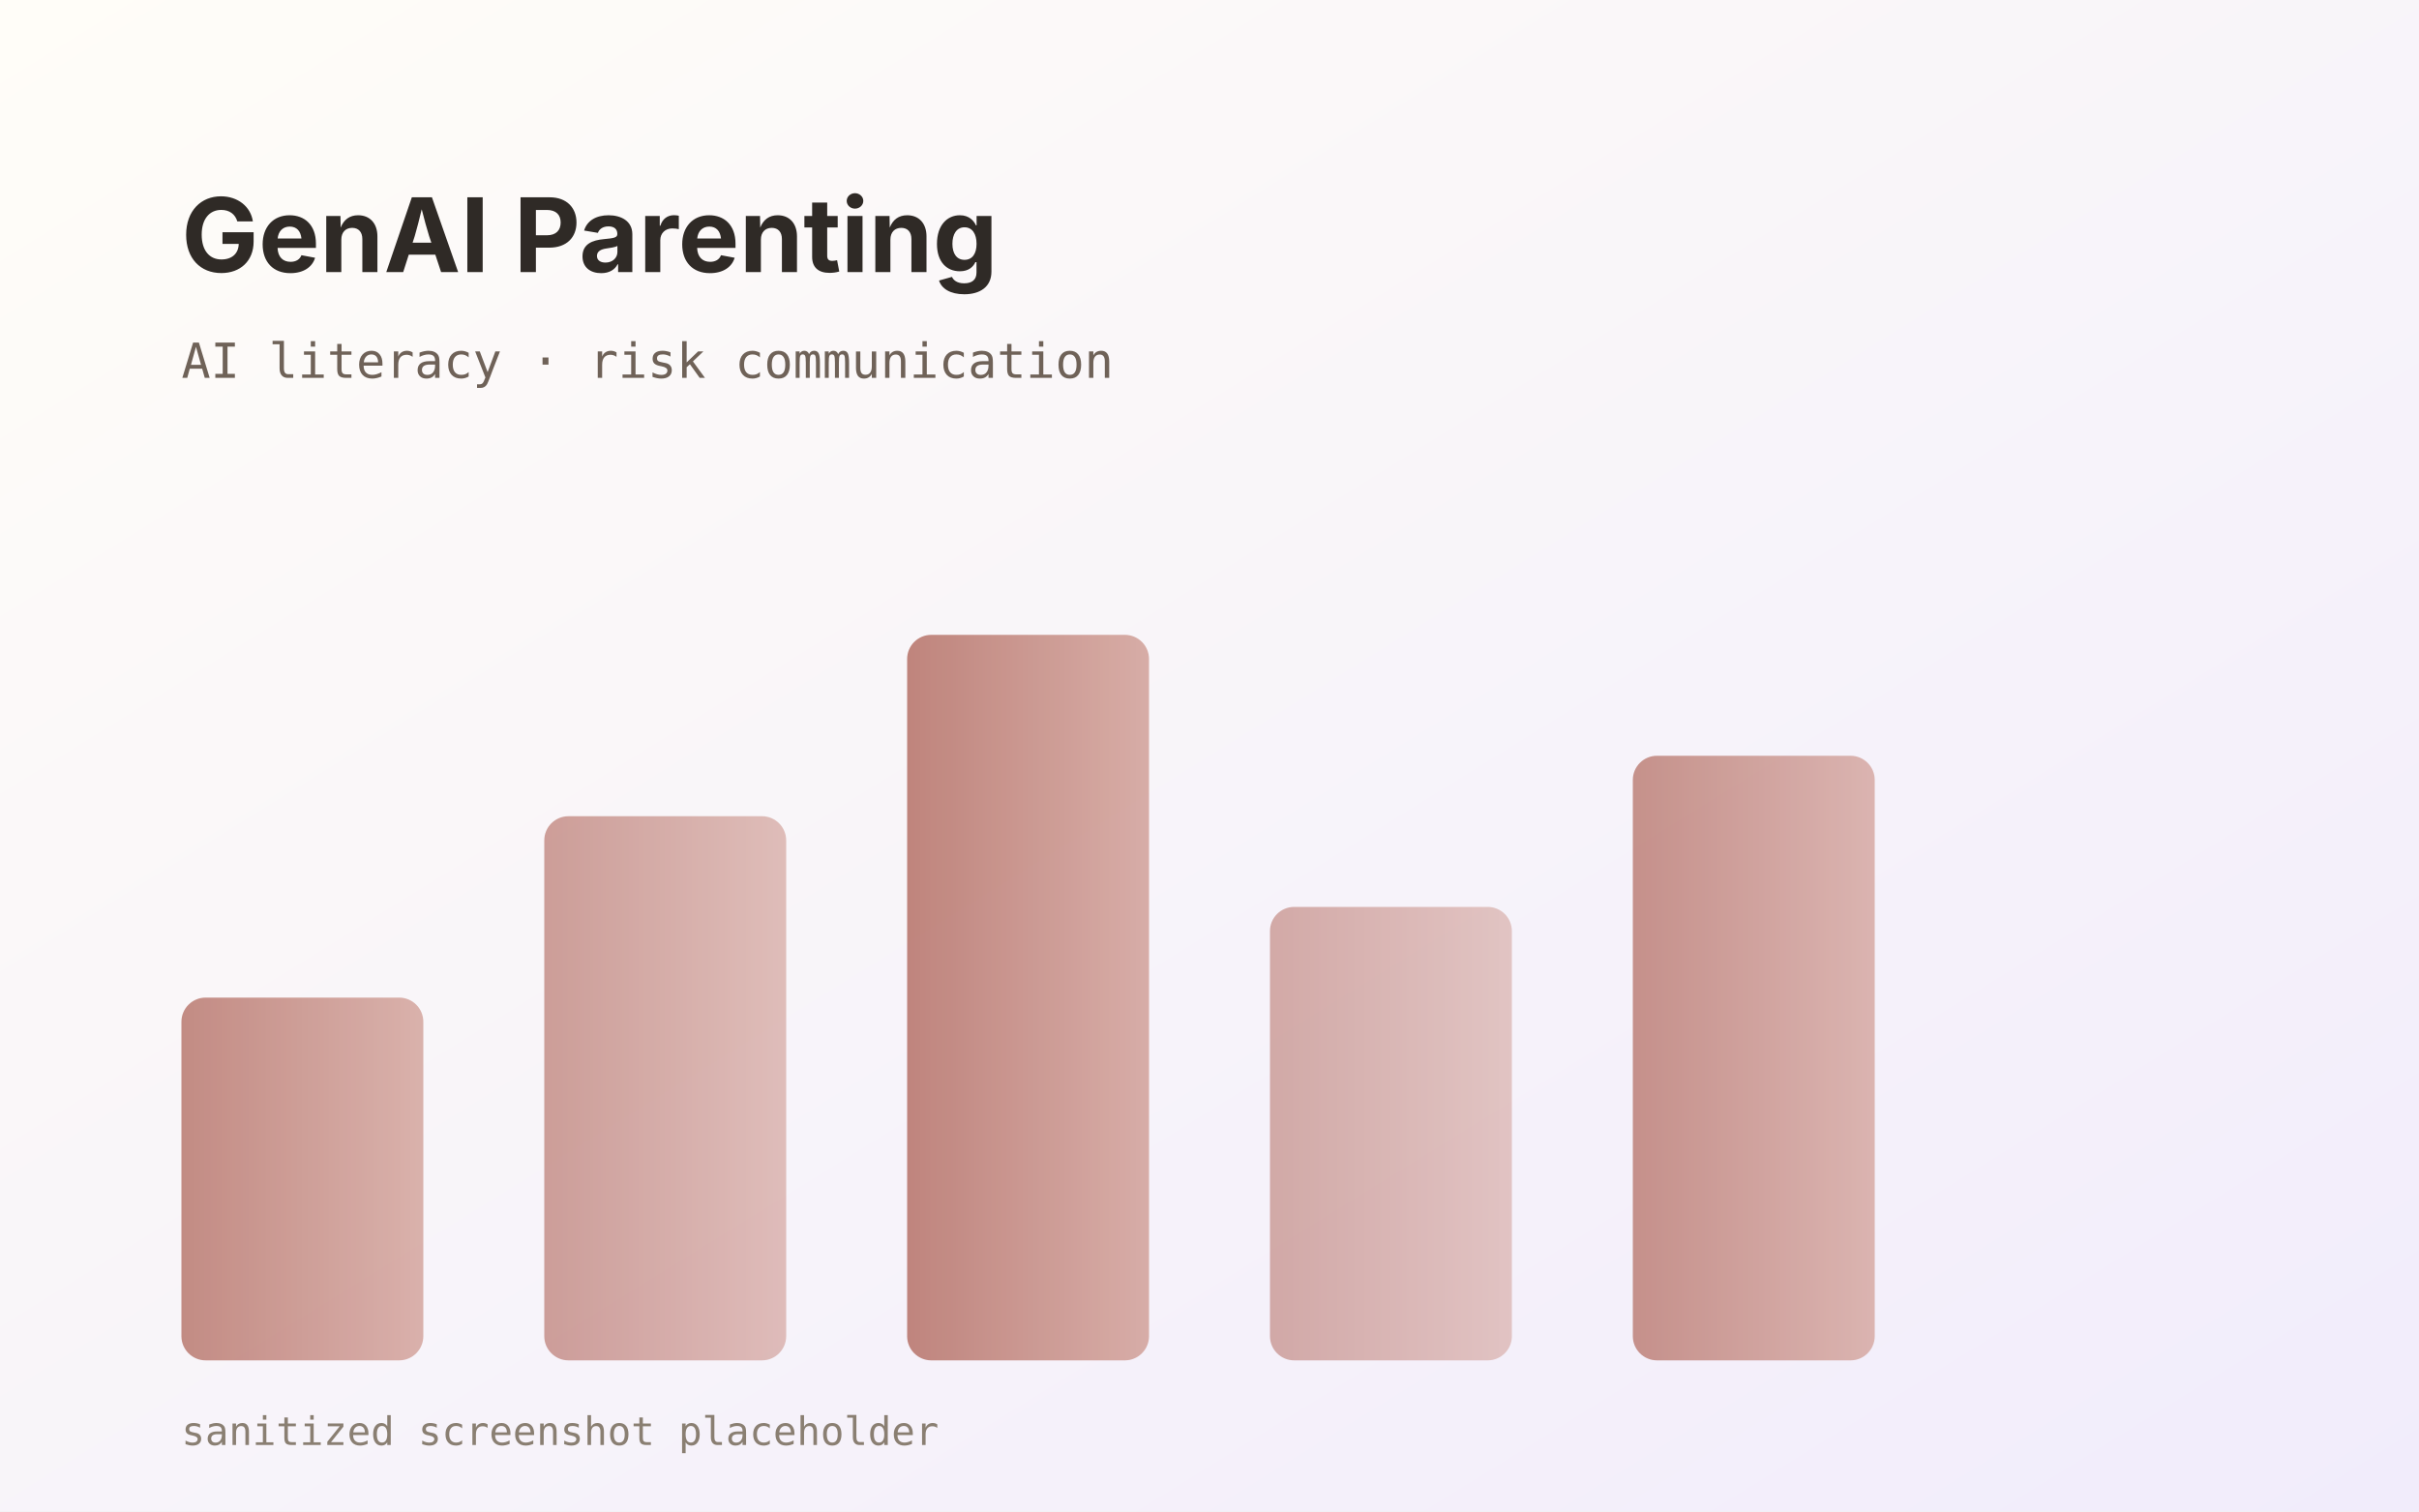
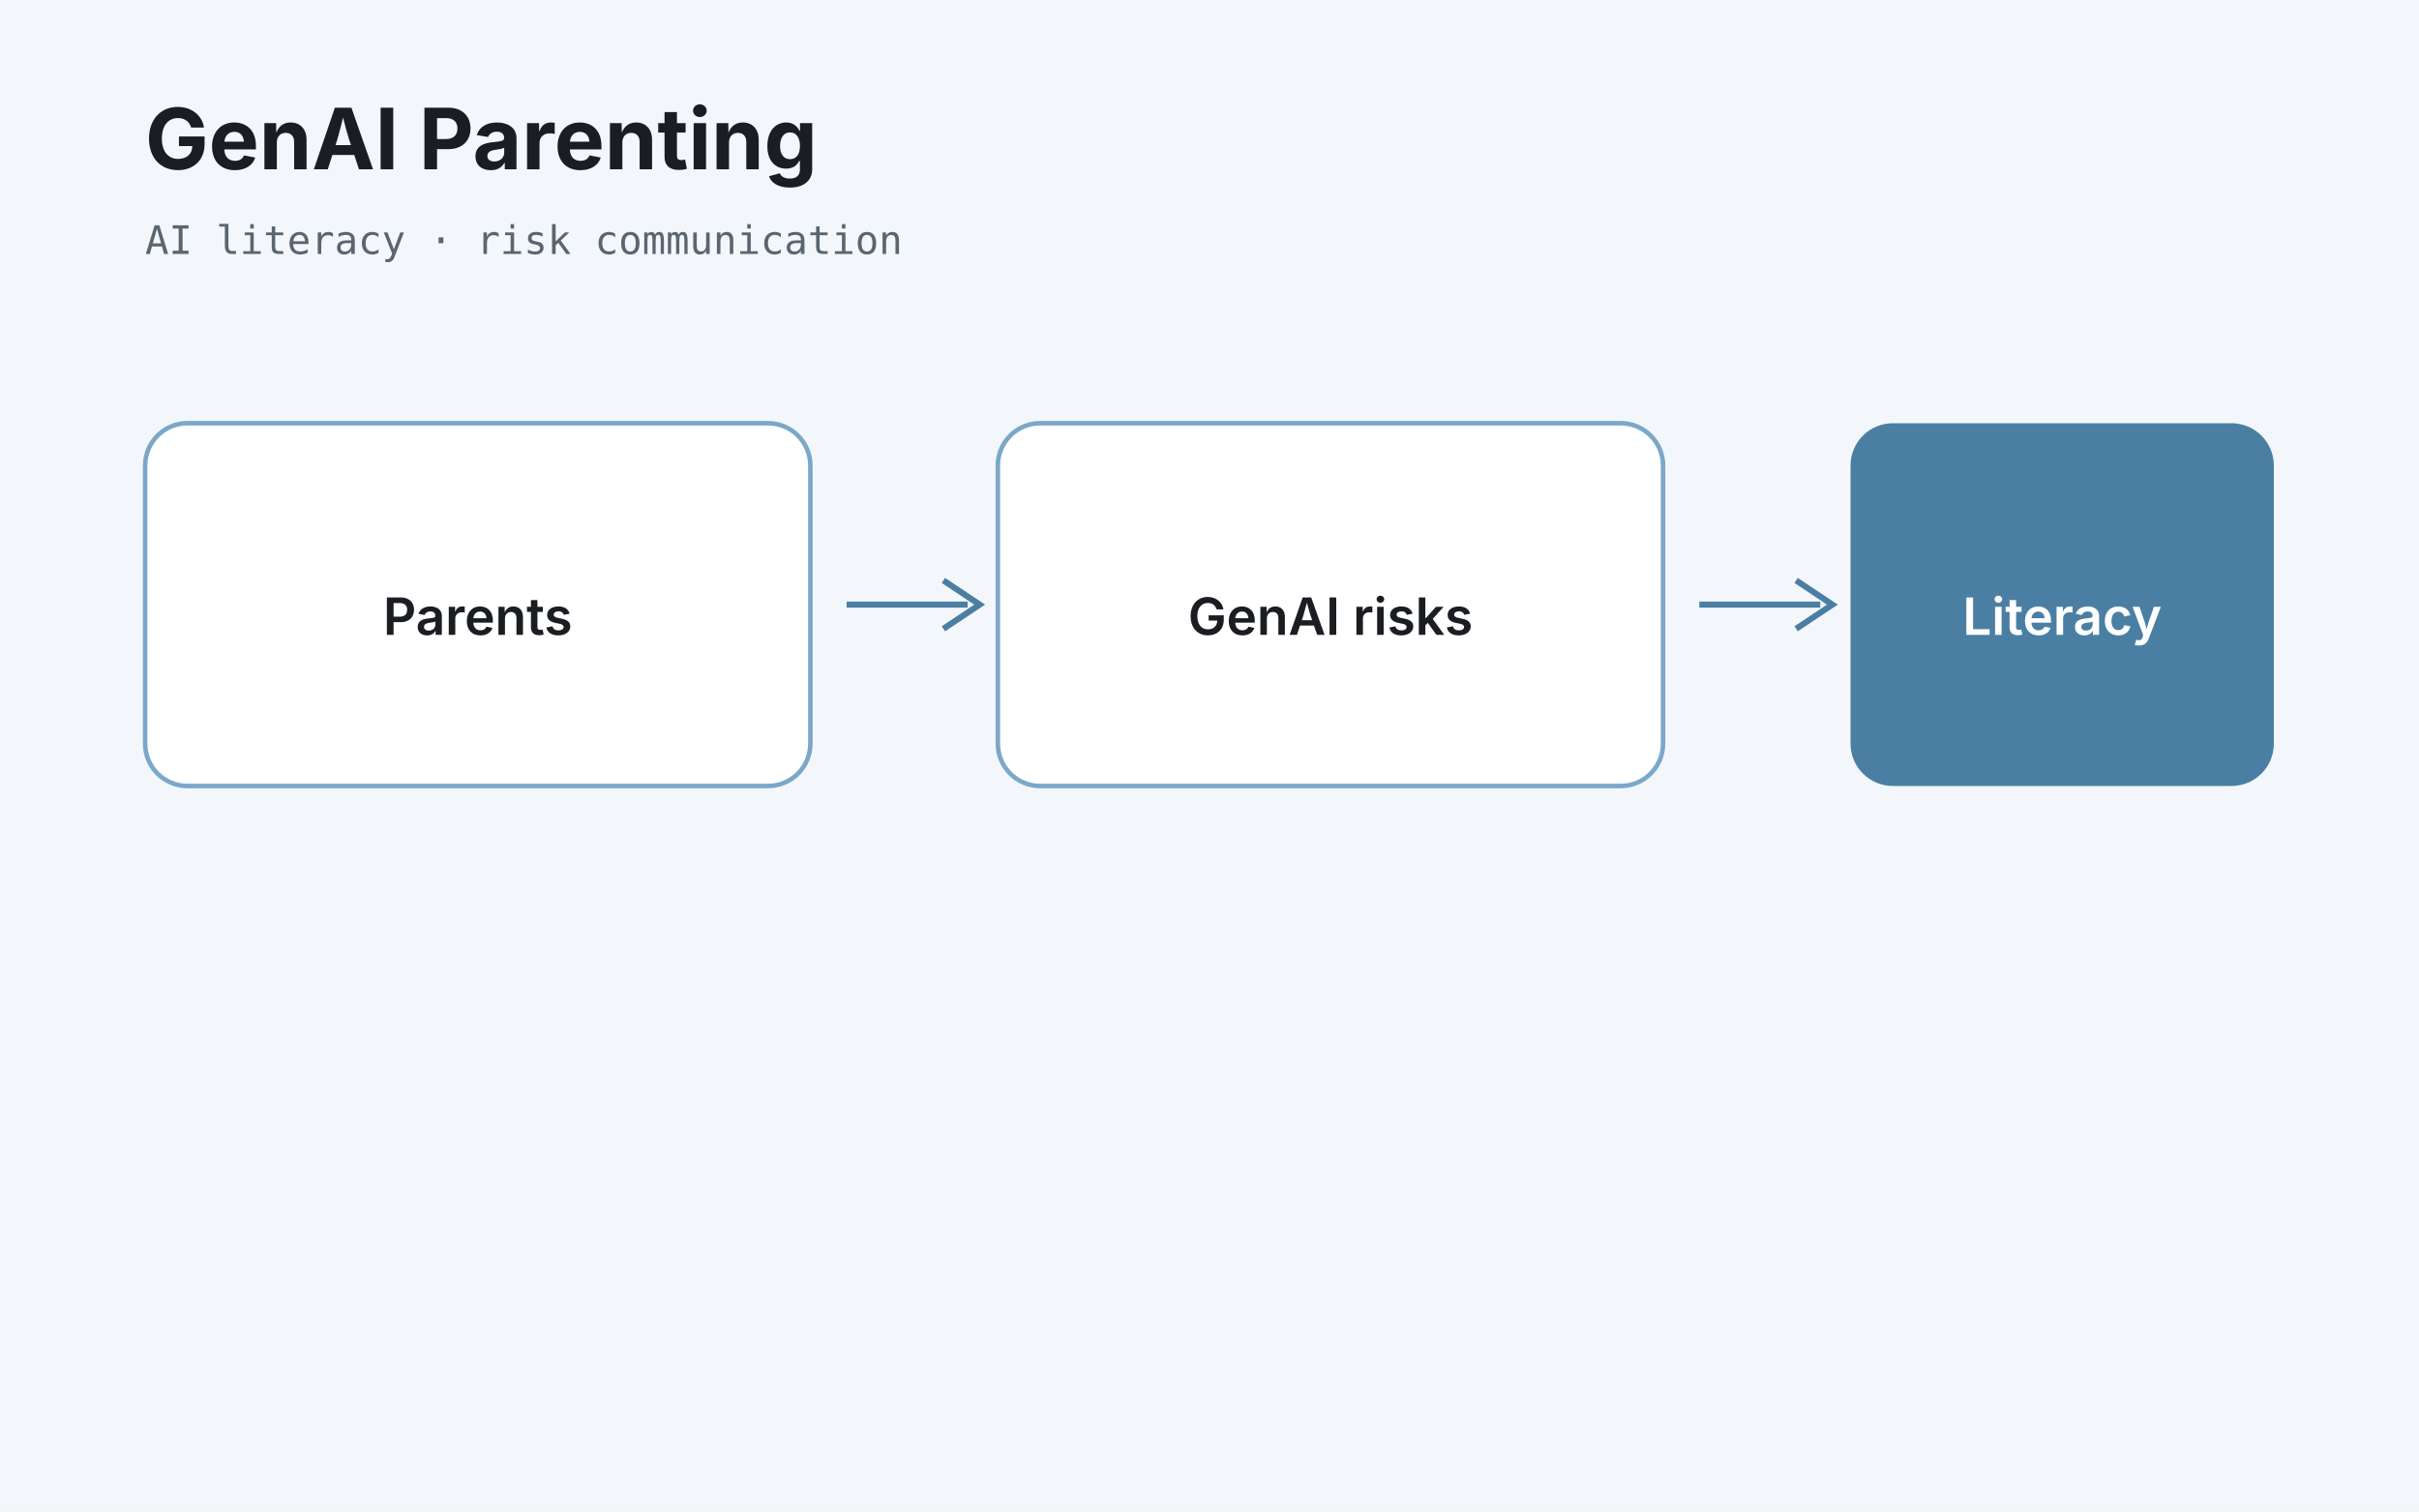
- <svg xmlns="http://www.w3.org/2000/svg" viewBox="0 0 800 500" width="800" height="500" role="img" aria-label="Caregiver study placeholder">
-   <defs>
-     <linearGradient id="bg" x1="0" y1="0" x2="1" y2="1">
-       <stop offset="0" stop-color="#FFFDF8" />
-       <stop offset="1" stop-color="#F1ECFB" />
-     </linearGradient>
-     <linearGradient id="ac" x1="0" y1="0" x2="1" y2="0">
-       <stop offset="0" stop-color="#B9786F" />
-       <stop offset="1" stop-color="#D4A59E" />
-     </linearGradient>
-   </defs>
-   <rect width="800" height="500" fill="url(#bg)" />
-   <g transform="translate(60,150)">
-     <rect x="0" y="180" width="80" height="120" rx="8" fill="url(#ac)" opacity="0.85" />
-     <rect x="120" y="120" width="80" height="180" rx="8" fill="url(#ac)" opacity="0.7" />
-     <rect x="240" y="60" width="80" height="240" rx="8" fill="url(#ac)" opacity="0.9" />
-     <rect x="360" y="150" width="80" height="150" rx="8" fill="url(#ac)" opacity="0.6" />
-     <rect x="480" y="100" width="80" height="200" rx="8" fill="url(#ac)" opacity="0.8" />
-   </g>
-   <text x="60" y="90" font-family="Inter, sans-serif" font-size="34" font-weight="700" fill="#2F2A26">GenAI Parenting</text>
-   <text x="60" y="125" font-family="IBM Plex Mono, monospace" font-size="16" fill="#6F6258">AI literacy · risk communication</text>
-   <text x="60" y="478" font-family="IBM Plex Mono, monospace" font-size="13" fill="#8A7F72">sanitized screenshot placeholder</text>
+ <svg xmlns="http://www.w3.org/2000/svg" viewBox="0 0 800 500" width="800" height="500" role="img" aria-label="GenAI Parenting study">
+   <rect width="800" height="500" fill="#F3F7FB" />
+   <text x="48" y="56" font-family="Inter, sans-serif" font-size="28" font-weight="700" fill="#1A1D21">GenAI Parenting</text>
+   <text x="48" y="84" font-family="IBM Plex Mono, monospace" font-size="13" fill="#5A6570">AI literacy · risk communication</text>
+   <rect x="48" y="140" width="220" height="120" rx="14" fill="#FFFFFF" stroke="#7BA7C9" stroke-width="1.5" />
+   <text x="158" y="210" text-anchor="middle" font-family="Inter, sans-serif" font-size="17" font-weight="600" fill="#1A1D21">Parents</text>
+   <path d="M280 200 H320" stroke="#4A7FA3" stroke-width="2" />
+   <path d="M312 192 L324 200 L312 208" fill="none" stroke="#4A7FA3" stroke-width="2" />
+   <rect x="330" y="140" width="220" height="120" rx="14" fill="#FFFFFF" stroke="#7BA7C9" stroke-width="1.5" />
+   <text x="440" y="210" text-anchor="middle" font-family="Inter, sans-serif" font-size="17" font-weight="600" fill="#1A1D21">GenAI risks</text>
+   <path d="M562 200 H602" stroke="#4A7FA3" stroke-width="2" />
+   <path d="M594 192 L606 200 L594 208" fill="none" stroke="#4A7FA3" stroke-width="2" />
+   <rect x="612" y="140" width="140" height="120" rx="14" fill="#4A7FA3" />
+   <text x="682" y="210" text-anchor="middle" font-family="Inter, sans-serif" font-size="17" font-weight="600" fill="#FFFFFF">Literacy</text>
</svg>
